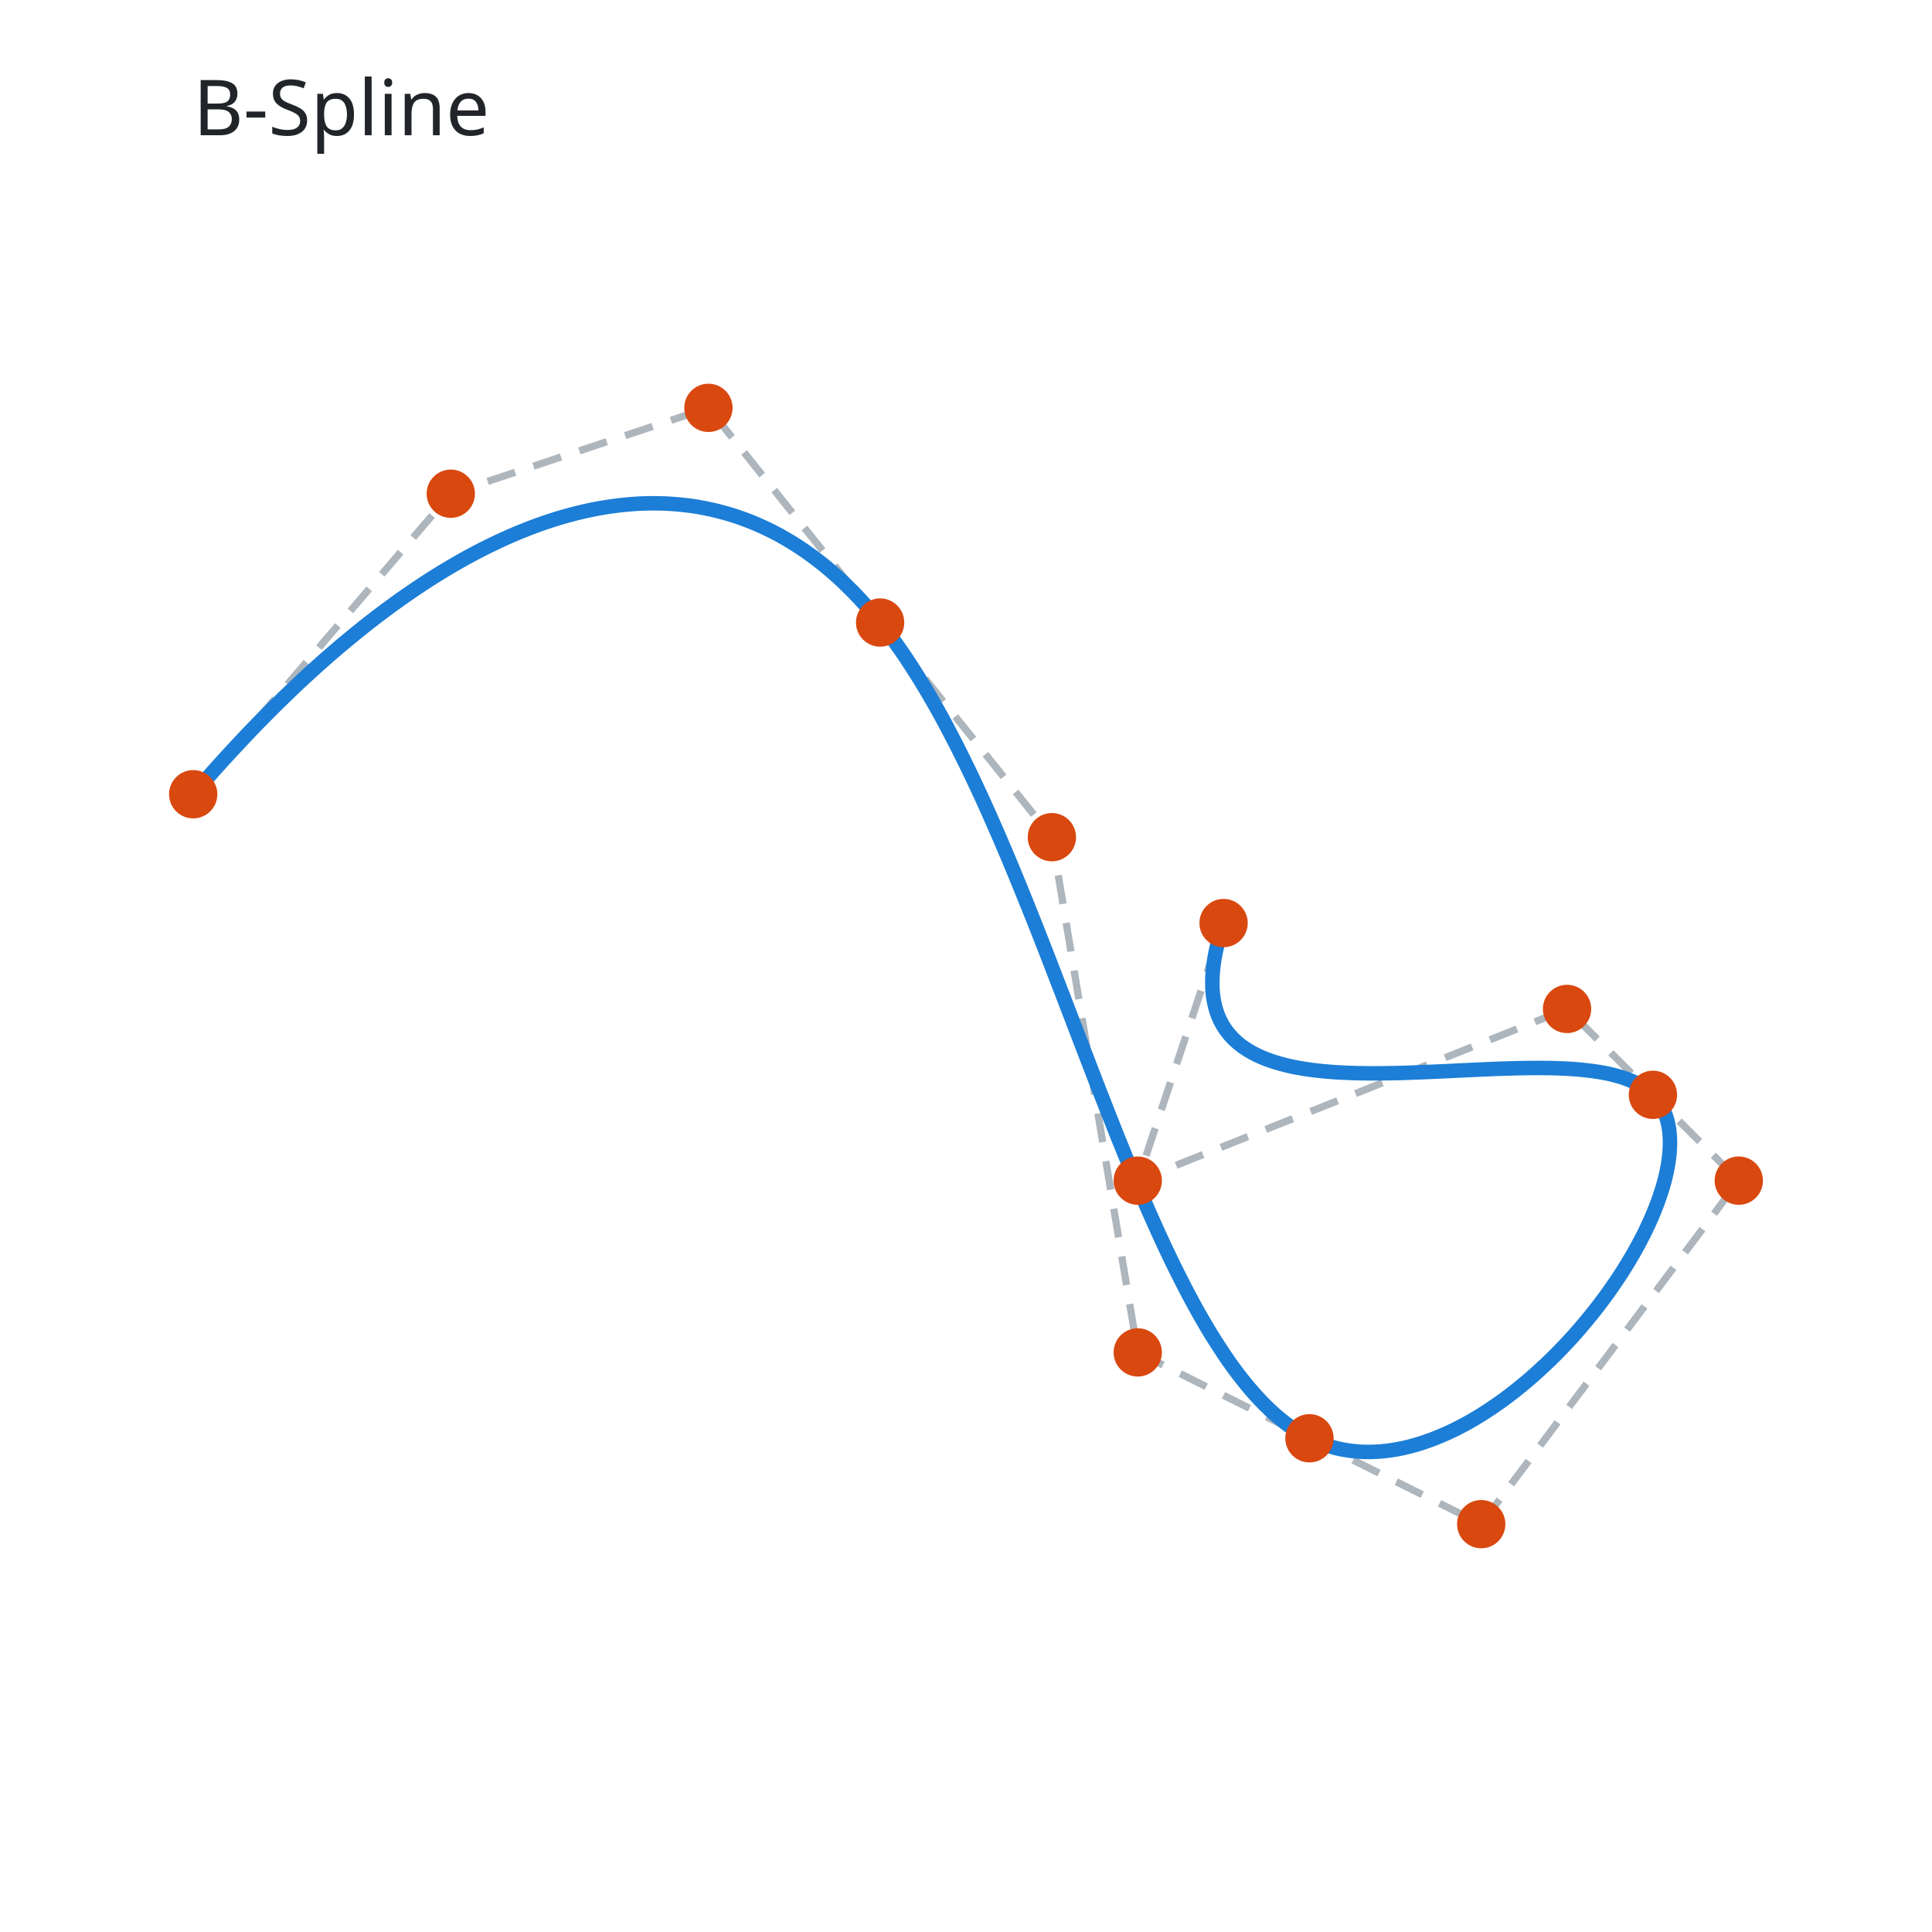
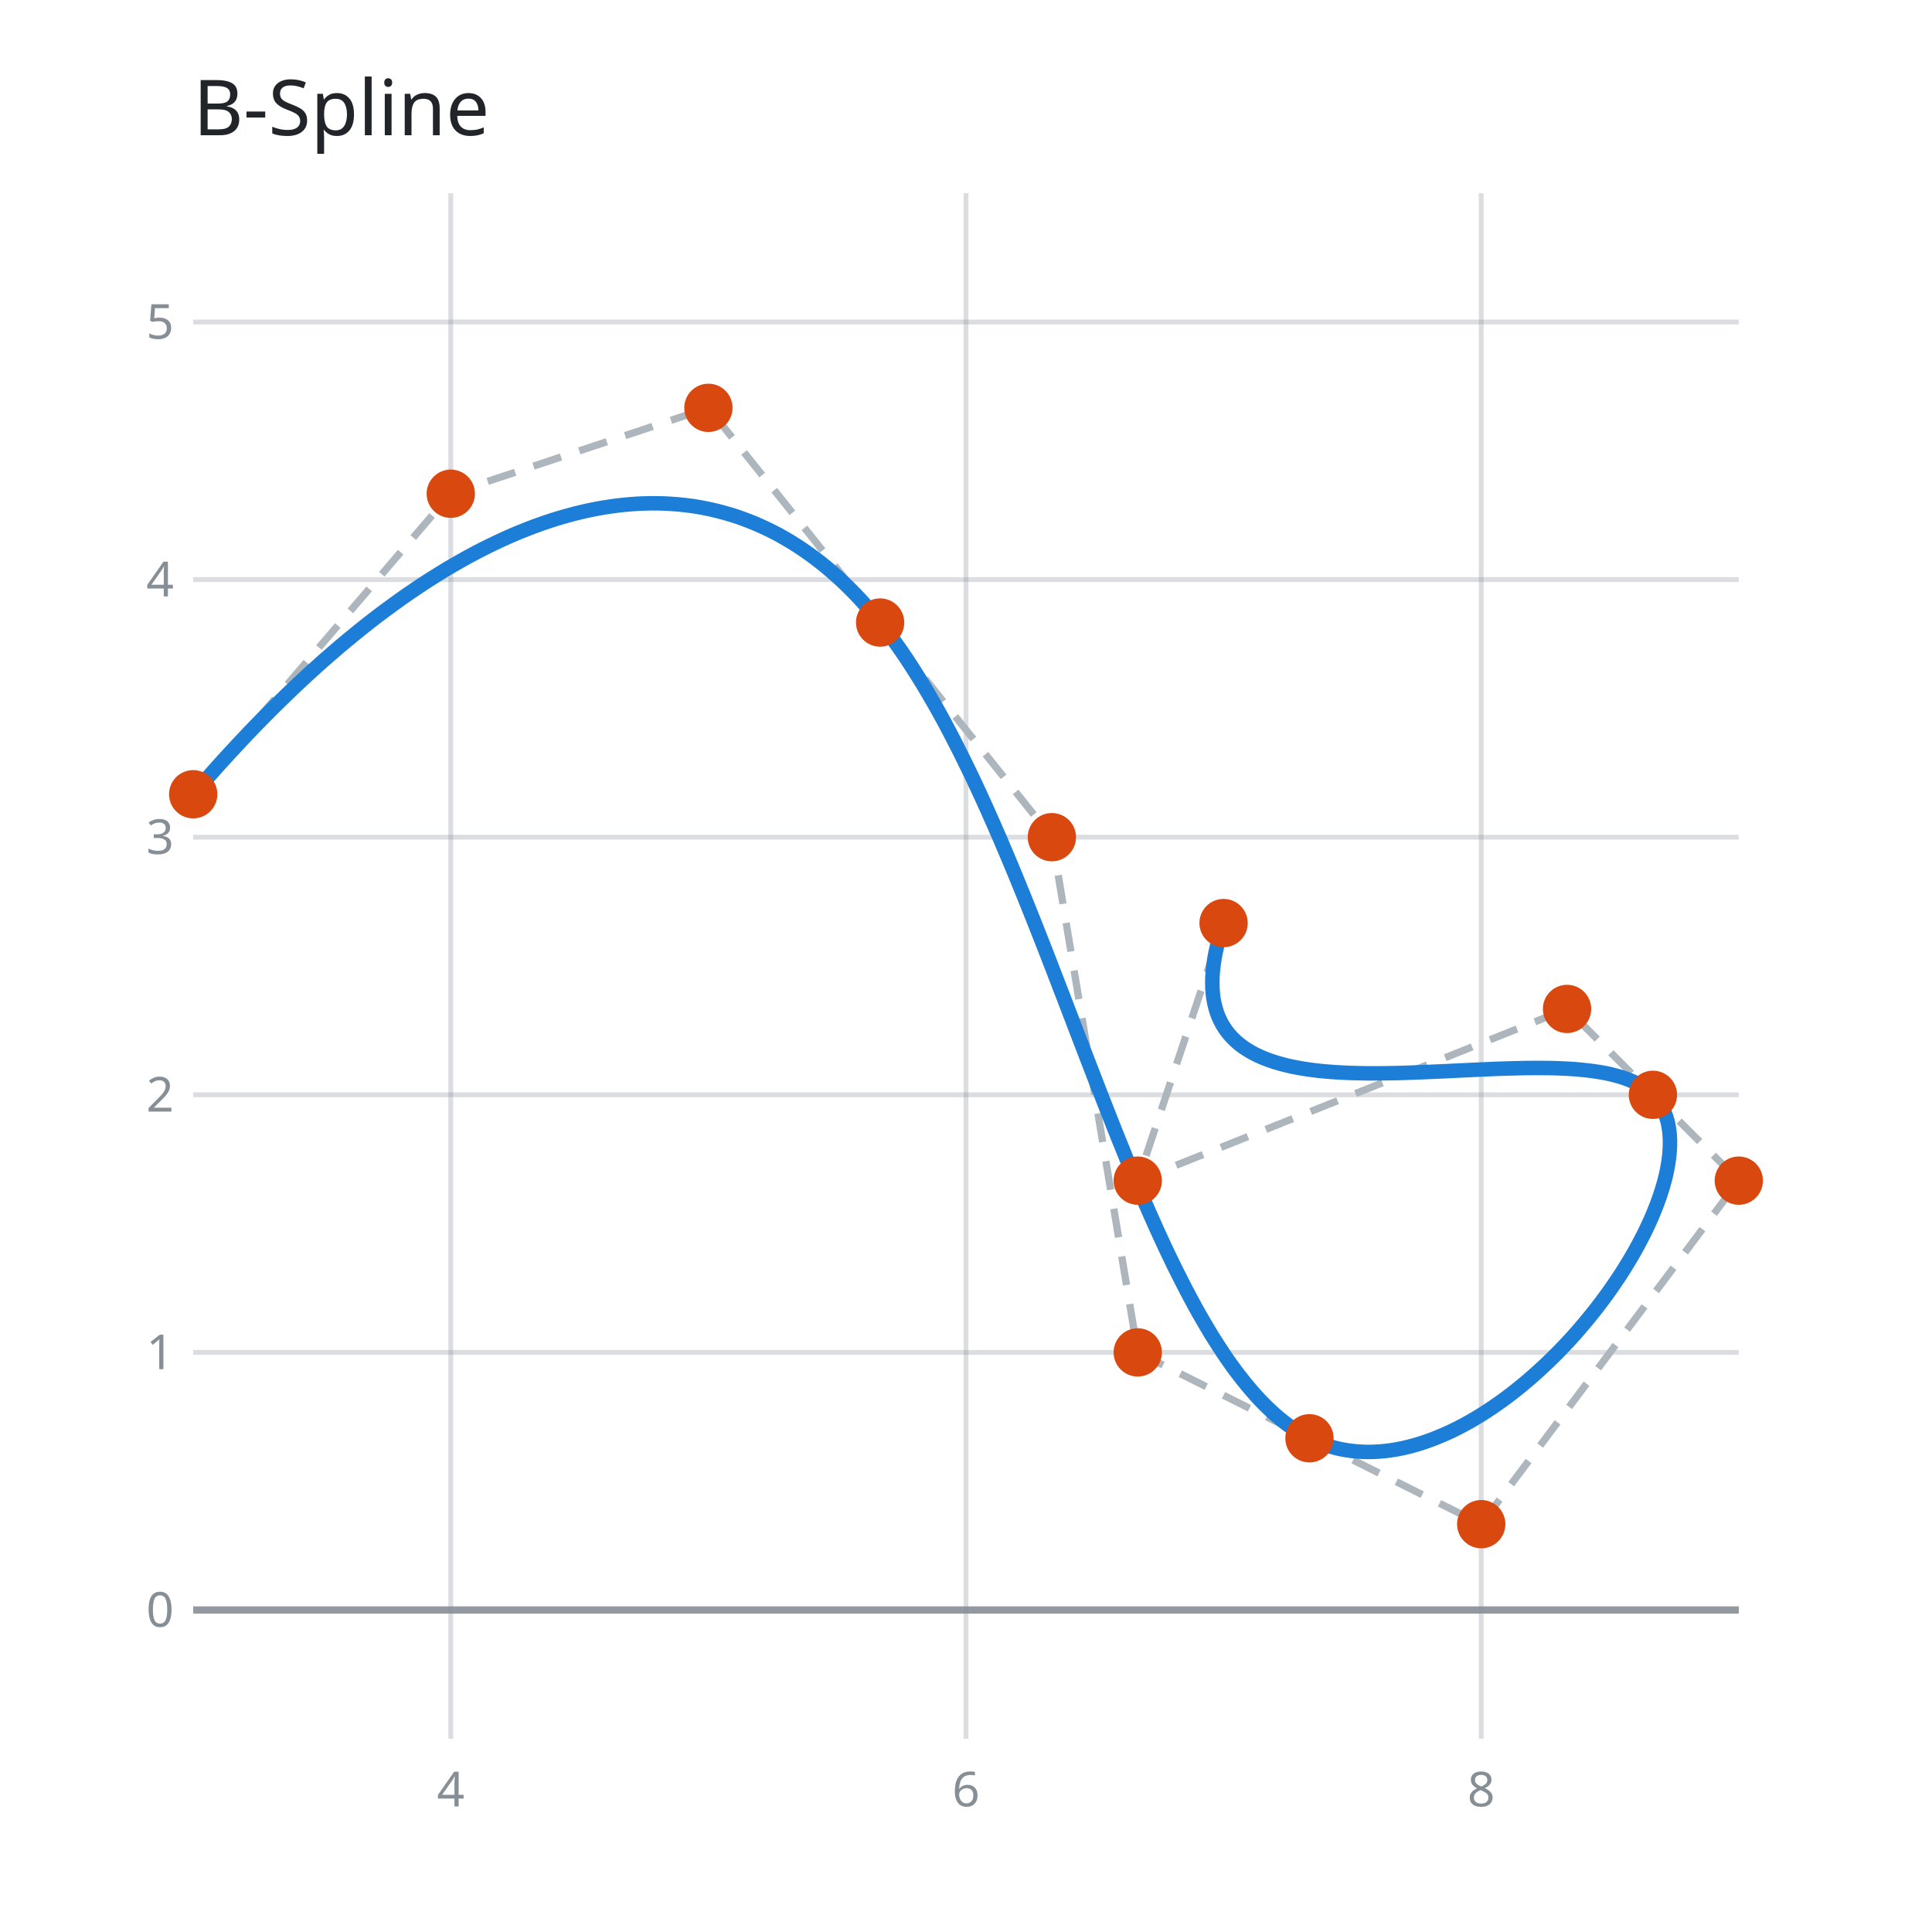
<svg xmlns="http://www.w3.org/2000/svg" width="400" height="400" viewBox="0 0 400 400">
  <rect width="100%" height="100%" fill="#ffffff" />
+   <line x1="93.33" y1="40.00" x2="93.33" y2="360.00" stroke="#868e96" stroke-width="1" stroke-opacity="0.3" />
+   <text x="93.33" y="374" text-anchor="middle" font-family="sans-serif" font-size="10" fill="#868e96">4</text>
+   <line x1="200.00" y1="40.00" x2="200.00" y2="360.00" stroke="#868e96" stroke-width="1" stroke-opacity="0.3" />
+   <text x="200.00" y="374" text-anchor="middle" font-family="sans-serif" font-size="10" fill="#868e96">6</text>
+   <line x1="306.67" y1="40.00" x2="306.67" y2="360.00" stroke="#868e96" stroke-width="1" stroke-opacity="0.3" />
+   <text x="306.67" y="374" text-anchor="middle" font-family="sans-serif" font-size="10" fill="#868e96">8</text>
+   <line x1="40.00" y1="333.33" x2="360.00" y2="333.33" stroke="#868e96" stroke-width="1.5" stroke-opacity="0.9" />
+   <text x="36" y="333.33" text-anchor="end" dominant-baseline="middle" font-family="sans-serif" font-size="10" fill="#868e96">0</text>
+   <line x1="40.00" y1="280.00" x2="360.00" y2="280.00" stroke="#868e96" stroke-width="1" stroke-opacity="0.3" />
+   <text x="36" y="280.00" text-anchor="end" dominant-baseline="middle" font-family="sans-serif" font-size="10" fill="#868e96">1</text>
+   <line x1="40.00" y1="226.67" x2="360.00" y2="226.67" stroke="#868e96" stroke-width="1" stroke-opacity="0.3" />
+   <text x="36" y="226.67" text-anchor="end" dominant-baseline="middle" font-family="sans-serif" font-size="10" fill="#868e96">2</text>
+   <line x1="40.00" y1="173.33" x2="360.00" y2="173.33" stroke="#868e96" stroke-width="1" stroke-opacity="0.3" />
+   <text x="36" y="173.33" text-anchor="end" dominant-baseline="middle" font-family="sans-serif" font-size="10" fill="#868e96">3</text>
+   <line x1="40.00" y1="120.00" x2="360.00" y2="120.00" stroke="#868e96" stroke-width="1" stroke-opacity="0.3" />
+   <text x="36" y="120.00" text-anchor="end" dominant-baseline="middle" font-family="sans-serif" font-size="10" fill="#868e96">4</text>
+   <line x1="40.00" y1="66.67" x2="360.00" y2="66.67" stroke="#868e96" stroke-width="1" stroke-opacity="0.3" />
+   <text x="36" y="66.67" text-anchor="end" dominant-baseline="middle" font-family="sans-serif" font-size="10" fill="#868e96">5</text>
  <polyline points="40.00,164.44 93.33,102.22 146.67,84.44 182.22,128.89 217.78,173.33 235.56,280.00 271.11,297.78 306.67,315.56 360.00,244.44 342.22,226.67 324.44,208.89 235.56,244.44 253.33,191.11" fill="none" stroke="#adb5bd" stroke-width="1.5" stroke-dasharray="6 4" />
  <polyline points="40.00,164.44 41.60,162.59 43.20,160.76 44.80,158.96 46.40,157.19 48.00,155.45 49.60,153.73 51.19,152.04 52.79,150.37 54.39,148.74 55.98,147.13 57.58,145.55 59.17,144.00 60.76,142.47 62.35,140.97 63.94,139.50 65.53,138.06 67.11,136.65 68.70,135.27 70.28,133.91 71.86,132.59 73.44,131.29 75.01,130.02 76.58,128.78 78.15,127.57 79.72,126.39 81.29,125.24 82.85,124.11 84.41,123.02 85.97,121.96 87.52,120.92 89.07,119.92 90.62,118.95 92.16,118.00 93.70,117.09 95.24,116.21 96.77,115.35 98.30,114.53 99.82,113.74 101.35,112.98 102.86,112.25 104.37,111.55 105.88,110.88 107.39,110.24 108.89,109.64 110.38,109.06 111.87,108.52 113.35,108.01 114.83,107.53 116.31,107.08 117.78,106.67 119.24,106.28 120.70,105.93 122.15,105.61 123.60,105.32 125.04,105.07 126.48,104.85 127.91,104.66 129.33,104.50 130.75,104.38 132.16,104.28 133.56,104.23 134.96,104.20 136.35,104.21 137.74,104.25 139.12,104.33 140.49,104.44 141.85,104.58 143.21,104.75 144.56,104.96 145.90,105.21 147.24,105.49 148.56,105.80 149.88,106.15 151.20,106.53 152.50,106.94 153.80,107.40 155.08,107.88 156.36,108.40 157.63,108.96 158.90,109.55 160.15,110.17 161.40,110.83 162.63,111.53 163.86,112.26 165.08,113.03 166.29,113.83 167.49,114.67 168.68,115.55 169.87,116.46 171.04,117.40 172.20,118.39 173.36,119.41 174.50,120.46 175.63,121.56 176.76,122.69 177.87,123.85 178.97,125.06 180.07,126.30 181.15,127.57 182.22,128.89 183.28,130.24 184.33,131.63 185.38,133.05 186.41,134.51 187.43,136.00 188.44,137.53 189.44,139.09 190.43,140.67 191.42,142.29 192.39,143.94 193.36,145.61 194.32,147.32 195.27,149.04 196.21,150.80 197.14,152.58 198.07,154.38 198.99,156.21 199.90,158.06 200.81,159.92 201.71,161.81 202.60,163.72 203.49,165.65 204.37,167.59 205.24,169.55 206.11,171.53 206.98,173.52 207.83,175.52 208.69,177.54 209.54,179.57 210.38,181.61 211.22,183.66 212.06,185.72 212.89,187.79 213.72,189.86 214.55,191.94 215.37,194.03 216.19,196.12 217.01,198.22 217.82,200.32 218.63,202.42 219.44,204.52 220.25,206.62 221.05,208.72 221.86,210.82 222.66,212.92 223.46,215.01 224.27,217.10 225.07,219.19 225.87,221.26 226.67,223.33 227.47,225.40 228.27,227.45 229.07,229.49 229.87,231.53 230.67,233.55 231.47,235.56 232.28,237.55 233.08,239.53 233.89,241.50 234.70,243.45 235.51,245.38 236.33,247.30 237.14,249.19 237.96,251.07 238.79,252.92 239.61,254.76 240.44,256.57 241.27,258.36 242.11,260.12 242.95,261.86 243.80,263.57 244.65,265.25 245.50,266.91 246.36,268.54 247.22,270.14 248.09,271.71 248.97,273.24 249.85,274.75 250.73,276.22 251.63,277.65 252.53,279.05 253.43,280.42 254.34,281.75 255.26,283.04 256.19,284.29 257.13,285.50 258.07,286.67 259.02,287.80 259.98,288.89 260.94,289.93 261.92,290.93 262.90,291.88 263.89,292.79 264.90,293.65 265.91,294.46 266.93,295.23 267.96,295.94 269.00,296.61 270.05,297.22 271.11,297.78 272.18,298.28 273.27,298.74 274.36,299.14 275.46,299.49 276.57,299.80 277.68,300.05 278.81,300.25 279.94,300.41 281.08,300.52 282.22,300.59 283.37,300.61 284.53,300.58 285.68,300.52 286.85,300.41 288.01,300.26 289.18,300.07 290.35,299.84 291.52,299.57 292.69,299.26 293.87,298.92 295.04,298.53 296.21,298.12 297.38,297.67 298.55,297.18 299.72,296.67 300.89,296.12 302.05,295.54 303.21,294.93 304.36,294.29 305.51,293.62 306.66,292.92 307.79,292.20 308.92,291.45 310.05,290.67 311.17,289.88 312.28,289.05 313.38,288.21 314.47,287.34 315.55,286.45 316.62,285.55 317.68,284.62 318.73,283.67 319.77,282.71 320.80,281.73 321.81,280.74 322.81,279.73 323.80,278.70 324.77,277.67 325.73,276.62 326.67,275.56 327.59,274.48 328.50,273.40 329.39,272.31 330.27,271.21 331.12,270.11 331.96,268.99 332.78,267.88 333.58,266.75 334.35,265.63 335.11,264.50 335.85,263.37 336.56,262.23 337.25,261.10 337.92,259.97 338.57,258.84 339.19,257.71 339.78,256.58 340.36,255.46 340.90,254.34 341.42,253.23 341.92,252.12 342.38,251.02 342.82,249.93 343.23,248.85 343.61,247.78 343.96,246.72 344.29,245.67 344.58,244.63 344.84,243.61 345.07,242.60 345.26,241.60 345.43,240.62 345.56,239.66 345.66,238.71 345.72,237.79 345.75,236.88 345.75,235.99 345.70,235.12 345.63,234.28 345.51,233.46 345.36,232.66 345.17,231.88 344.94,231.14 344.67,230.41 344.37,229.72 344.02,229.05 343.63,228.41 343.20,227.80 342.73,227.22 342.22,226.67 341.67,226.15 341.07,225.66 340.44,225.21 339.76,224.78 339.04,224.38 338.29,224.01 337.50,223.67 336.68,223.35 335.82,223.06 334.93,222.79 334.01,222.55 333.06,222.32 332.07,222.12 331.06,221.95 330.02,221.79 328.96,221.65 327.86,221.53 326.75,221.42 325.61,221.33 324.44,221.26 323.26,221.21 322.06,221.16 320.83,221.13 319.59,221.12 318.33,221.11 317.06,221.12 315.77,221.13 314.47,221.16 313.15,221.19 311.82,221.23 310.48,221.27 309.14,221.32 307.78,221.38 306.41,221.44 305.04,221.50 303.67,221.57 302.29,221.63 300.91,221.70 299.52,221.77 298.13,221.83 296.75,221.89 295.36,221.95 293.98,222.01 292.60,222.06 291.22,222.11 289.85,222.15 288.49,222.18 287.13,222.20 285.78,222.22 284.44,222.22 283.12,222.22 281.80,222.20 280.50,222.17 279.21,222.13 277.93,222.07 276.67,222.00 275.43,221.91 274.21,221.81 273.01,221.69 271.82,221.55 270.66,221.39 269.52,221.21 268.40,221.01 267.31,220.79 266.24,220.54 265.20,220.27 264.19,219.98 263.21,219.66 262.26,219.32 261.33,218.95 260.44,218.55 259.59,218.13 258.76,217.67 257.97,217.18 257.22,216.67 256.51,216.12 255.83,215.53 255.20,214.92 254.60,214.27 254.04,213.58 253.53,212.86 253.06,212.10 252.64,211.30 252.26,210.47 251.93,209.59 251.65,208.67 251.42,207.72 251.23,206.72 251.10,205.67 251.02,204.59 251.00,203.45 251.02,202.28 251.11,201.05 251.25,199.78 251.44,198.46 251.70,197.09 252.02,195.67 252.39,194.21 252.83,192.68 253.33,191.11" fill="none" stroke="#1c7ed6" stroke-width="3" stroke-linejoin="round" stroke-linecap="round" />
  <circle cx="40.00" cy="164.44" r="5" fill="#d9480f" />
  <circle cx="93.33" cy="102.22" r="5" fill="#d9480f" />
  <circle cx="146.67" cy="84.44" r="5" fill="#d9480f" />
  <circle cx="182.22" cy="128.89" r="5" fill="#d9480f" />
  <circle cx="217.78" cy="173.33" r="5" fill="#d9480f" />
  <circle cx="235.56" cy="280.00" r="5" fill="#d9480f" />
  <circle cx="271.11" cy="297.78" r="5" fill="#d9480f" />
  <circle cx="306.67" cy="315.56" r="5" fill="#d9480f" />
  <circle cx="360.00" cy="244.44" r="5" fill="#d9480f" />
  <circle cx="342.22" cy="226.67" r="5" fill="#d9480f" />
  <circle cx="324.44" cy="208.89" r="5" fill="#d9480f" />
  <circle cx="235.56" cy="244.44" r="5" fill="#d9480f" />
  <circle cx="253.33" cy="191.11" r="5" fill="#d9480f" />
  <text x="40" y="28" font-family="sans-serif" font-size="16" fill="#212529">B-Spline</text>
</svg>
